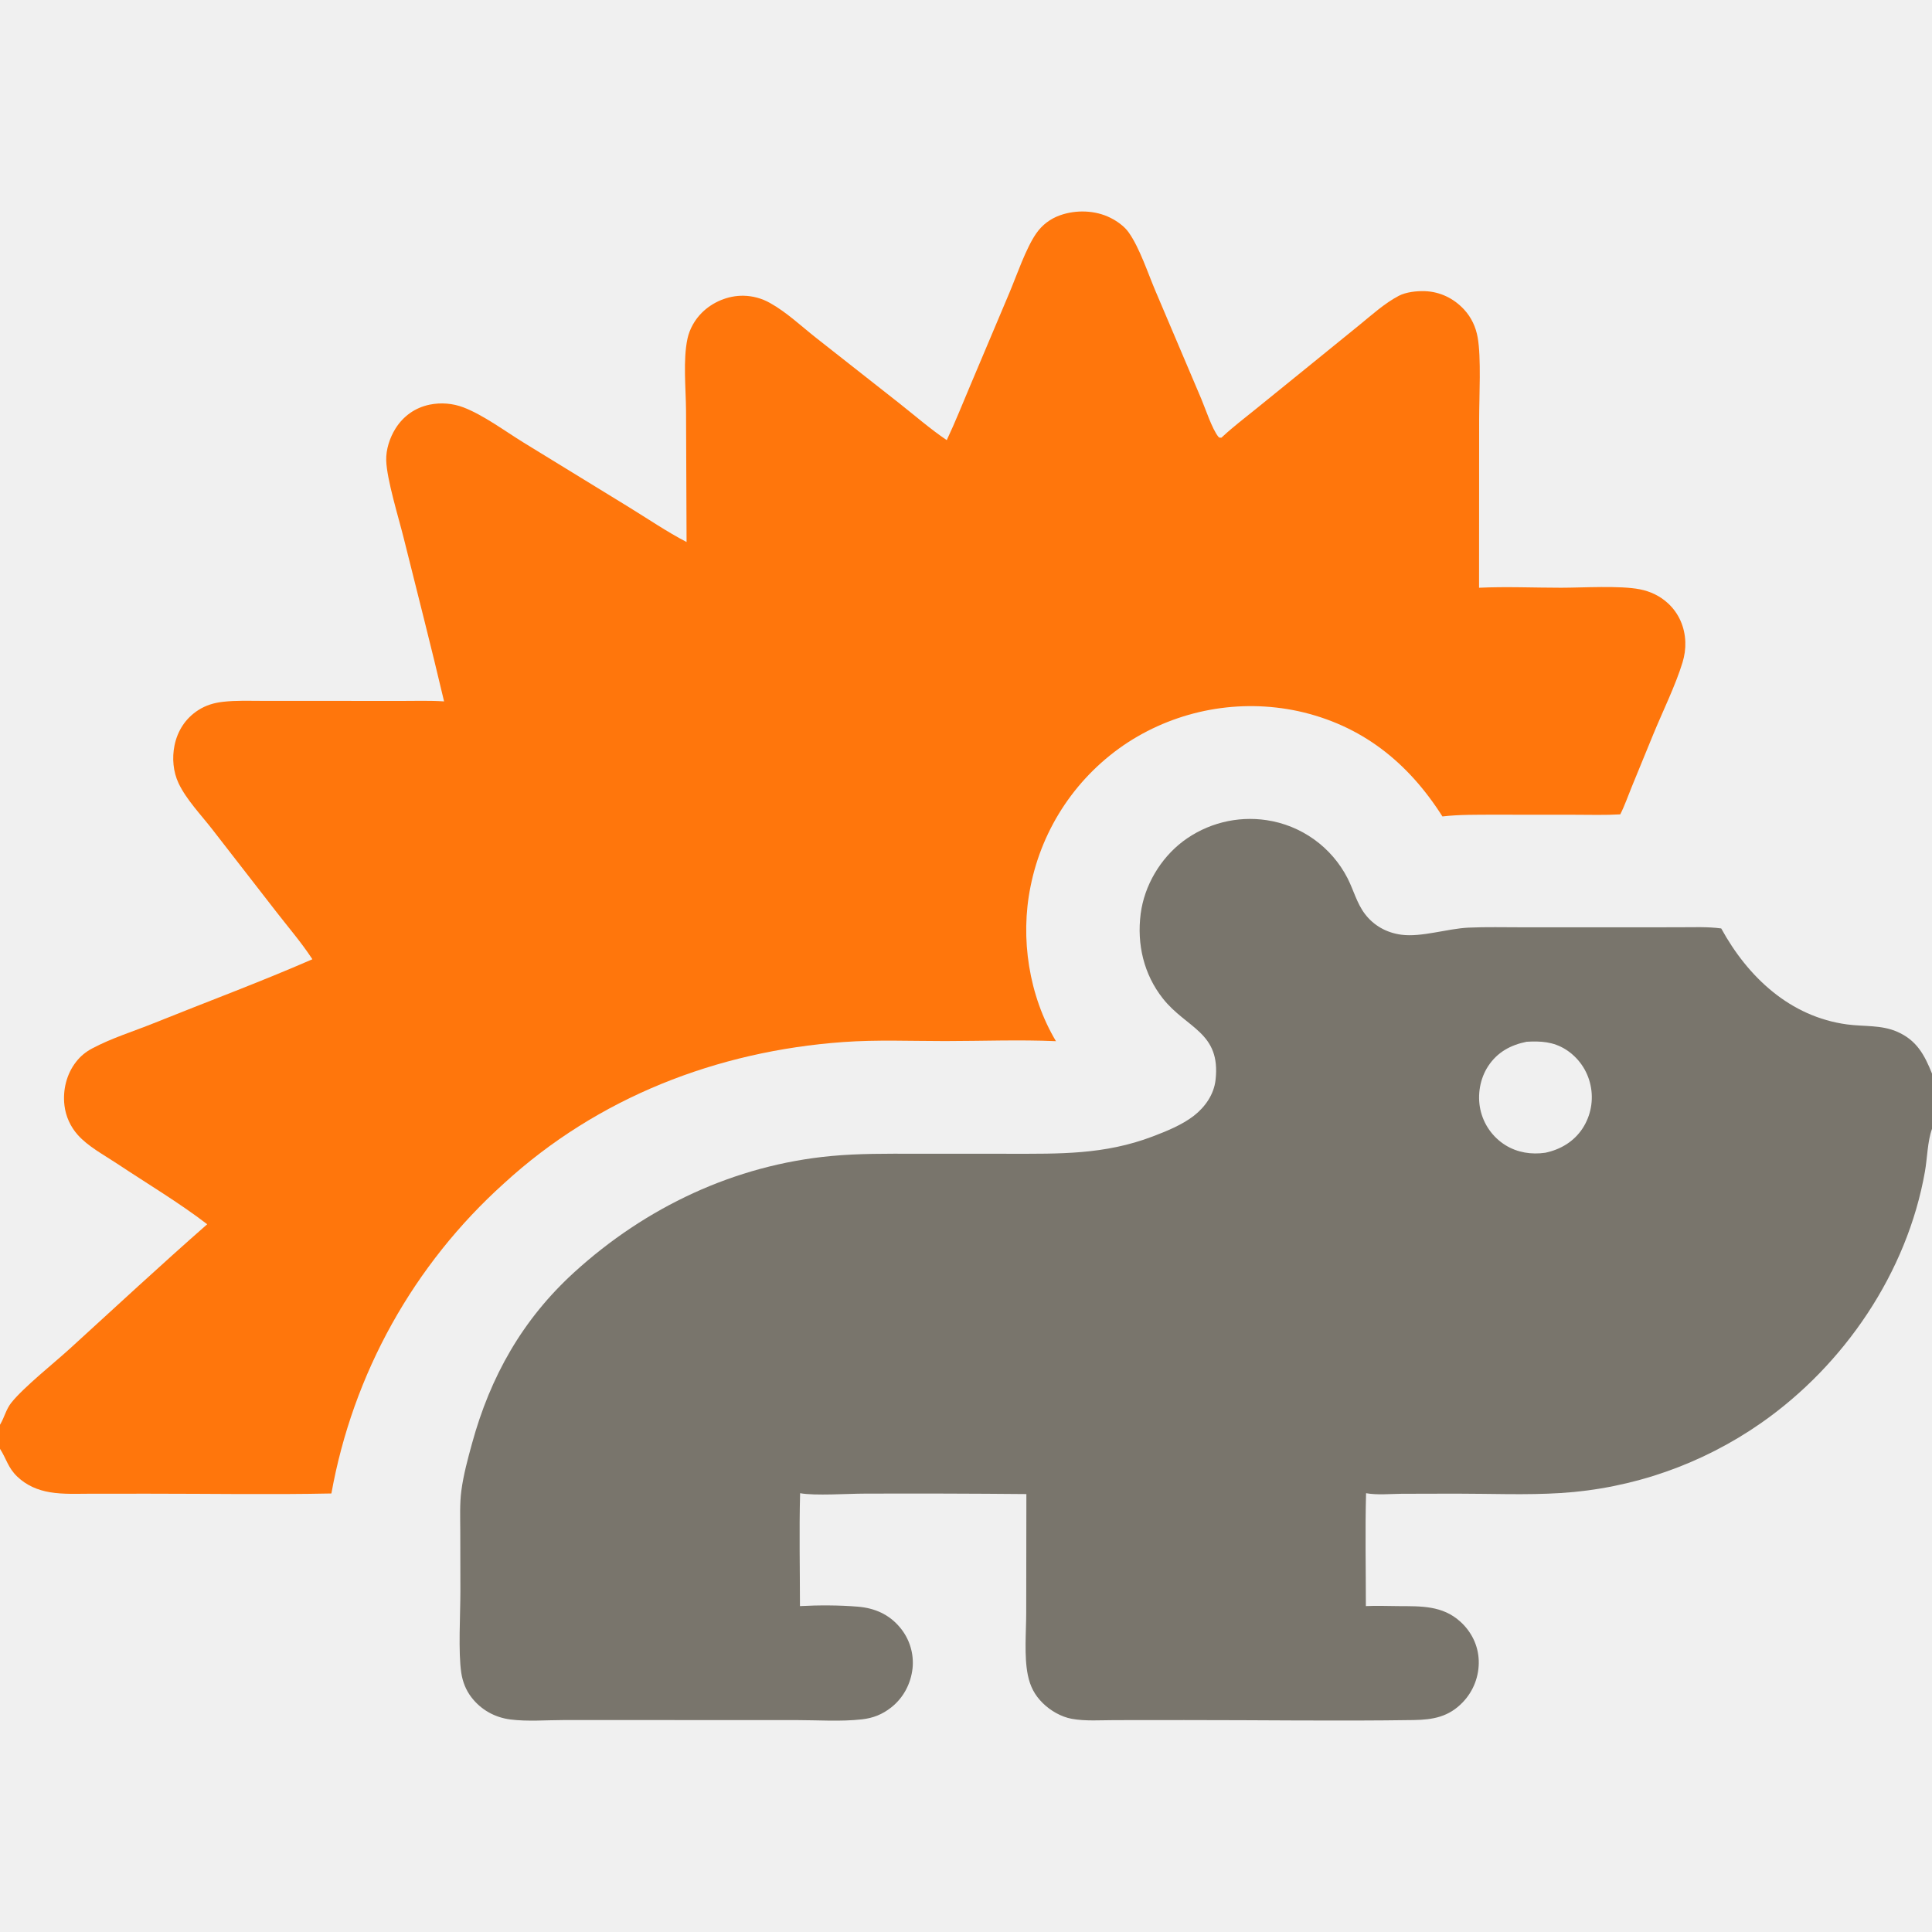
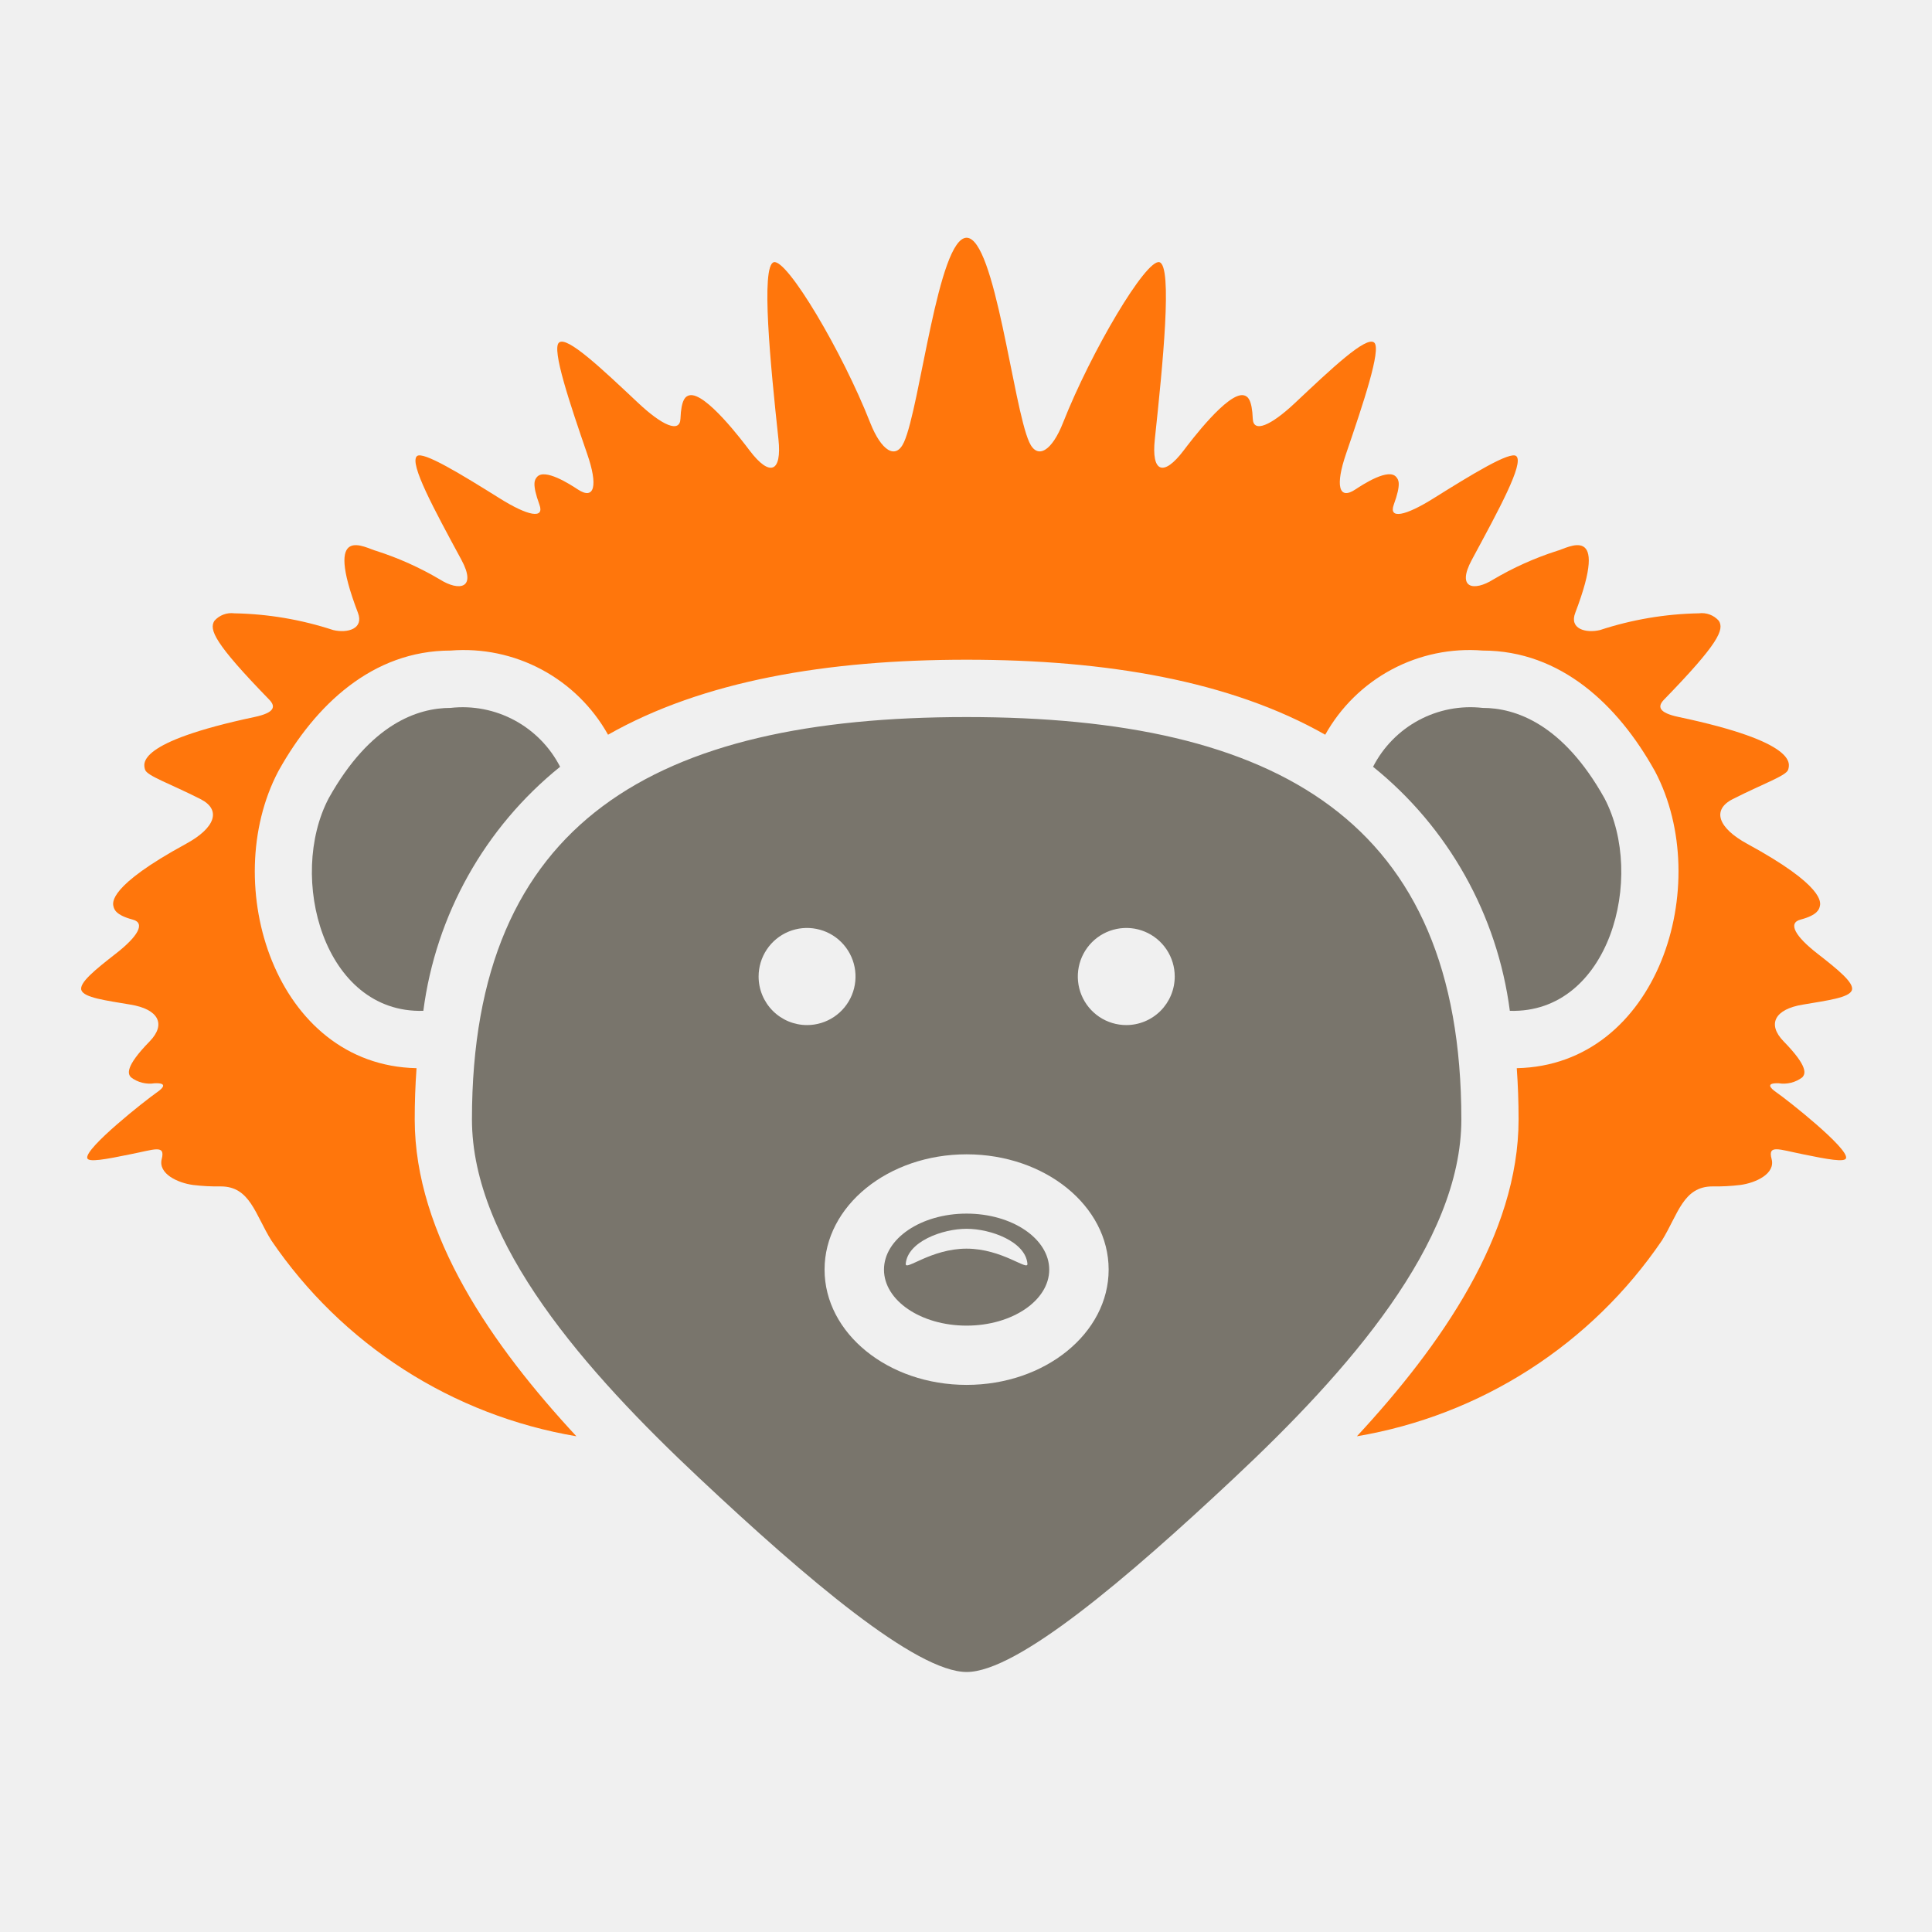
<svg xmlns="http://www.w3.org/2000/svg" width="512" height="512" viewBox="0 0 512 512" fill="none">
-   <g clip-path="url(#clip0_4421_2263)">
-     <path d="M211.997 425.631C216.906 425.367 222.488 425.372 227.382 425.788C231.836 426.166 235.651 427.834 238.539 431.334C238.848 431.705 239.139 432.09 239.41 432.49C239.681 432.89 239.931 433.302 240.161 433.727C240.391 434.152 240.599 434.587 240.785 435.032C240.972 435.478 241.136 435.932 241.277 436.394C241.418 436.855 241.536 437.323 241.631 437.797C241.726 438.27 241.796 438.747 241.843 439.228C241.89 439.709 241.913 440.191 241.912 440.674C241.911 441.157 241.886 441.638 241.837 442.119C241.381 446.201 239.426 449.932 236.187 452.483C233.828 454.341 231.389 455.31 228.417 455.646C222.785 456.282 216.74 455.844 211.061 455.843L177.671 455.837L149.375 455.833C144.783 455.835 139.82 456.258 135.273 455.68C131.117 455.152 127.439 453.097 124.891 449.751C123.458 447.871 122.605 445.671 122.247 443.343C121.409 437.89 122.009 427.769 122.008 421.72L121.977 405.655C121.97 402.133 121.806 398.537 122.265 395.04C122.815 390.855 123.964 386.645 125.077 382.579C129.943 364.806 138.444 349.687 152.167 337.179C171.084 319.938 194.688 308.747 220.302 306.354C227.62 305.67 234.914 305.747 242.255 305.747L267.557 305.76C280.848 305.765 292.706 306.026 305.449 301.183C309.103 299.795 313.259 298.12 316.372 295.702C319.358 293.383 321.69 290.057 322.13 286.238C323.592 273.549 314.444 272.575 308.159 264.6C303.101 258.183 301.256 250.22 302.291 242.166C303.251 234.705 307.502 227.507 313.492 222.968C313.882 222.674 314.279 222.39 314.684 222.116C315.088 221.841 315.499 221.577 315.917 221.324C316.334 221.07 316.758 220.827 317.187 220.594C317.616 220.361 318.051 220.139 318.492 219.928C318.933 219.717 319.378 219.516 319.829 219.327C320.279 219.138 320.734 218.96 321.193 218.793C321.652 218.626 322.116 218.471 322.583 218.328C323.05 218.184 323.52 218.052 323.993 217.932C324.467 217.811 324.943 217.703 325.422 217.606C325.901 217.509 326.382 217.425 326.865 217.352C327.348 217.279 327.833 217.219 328.319 217.17C328.805 217.121 329.292 217.084 329.78 217.059C330.268 217.034 330.756 217.022 331.245 217.022C331.734 217.021 332.222 217.033 332.71 217.057C333.198 217.08 333.685 217.116 334.171 217.164C334.657 217.212 335.142 217.272 335.625 217.344C336.192 217.428 336.755 217.528 337.315 217.645C337.876 217.762 338.432 217.896 338.985 218.046C339.537 218.197 340.084 218.363 340.627 218.546C341.17 218.729 341.706 218.927 342.237 219.142C342.768 219.357 343.292 219.587 343.809 219.833C344.326 220.079 344.836 220.34 345.337 220.616C345.839 220.892 346.332 221.183 346.816 221.488C347.301 221.793 347.776 222.113 348.241 222.447C348.706 222.78 349.161 223.127 349.606 223.488C350.051 223.849 350.484 224.222 350.907 224.609C351.329 224.995 351.74 225.394 352.139 225.805C352.538 226.216 352.924 226.638 353.297 227.072C353.671 227.505 354.032 227.95 354.379 228.405C354.726 228.86 355.06 229.326 355.379 229.801C355.699 230.276 356.004 230.76 356.295 231.253C356.586 231.746 356.862 232.248 357.123 232.757C358.706 235.868 359.565 239.353 361.692 242.173C364.06 245.313 367.475 247.189 371.356 247.709C376.723 248.429 383.563 246.08 389.21 245.831C393.891 245.625 398.615 245.745 403.301 245.746L428.954 245.752L445.255 245.736C448.854 245.734 452.571 245.565 456.142 246.047C463.234 258.964 474.377 269.441 489.494 271.482C493.945 272.083 498.514 271.572 502.734 273.403C507.917 275.65 510.012 279.531 512 284.515V299.154C510.788 302.554 510.762 306.877 510.129 310.476C505.435 337.188 488.769 361.739 466.66 377.15C465.687 377.828 464.704 378.489 463.709 379.133C462.714 379.777 461.708 380.404 460.692 381.014C459.675 381.624 458.649 382.217 457.612 382.792C456.575 383.367 455.529 383.924 454.474 384.463C453.418 385.002 452.353 385.524 451.28 386.027C450.207 386.53 449.125 387.014 448.035 387.48C446.945 387.946 445.847 388.393 444.742 388.822C443.637 389.251 442.525 389.66 441.406 390.051C440.287 390.442 439.161 390.814 438.03 391.166C436.898 391.519 435.76 391.852 434.617 392.165C433.474 392.478 432.326 392.772 431.173 393.047C430.02 393.322 428.862 393.576 427.7 393.811C426.538 394.046 425.372 394.261 424.203 394.456C423.034 394.651 421.862 394.827 420.687 394.982C419.512 395.137 418.334 395.272 417.154 395.387C415.975 395.502 414.793 395.597 413.61 395.672C404.422 396.241 395.028 395.829 385.81 395.832L371.454 395.867C368.42 395.896 365.001 396.243 362.021 395.715C361.755 405.664 361.971 415.675 361.97 425.631C364.825 425.494 367.736 425.619 370.595 425.635C376.585 425.669 382.238 425.456 386.974 429.727C389.937 432.398 391.74 436.033 391.88 440.037C391.897 440.546 391.89 441.054 391.857 441.562C391.824 442.071 391.765 442.576 391.681 443.078C391.597 443.58 391.488 444.077 391.354 444.568C391.221 445.059 391.063 445.543 390.881 446.019C390.699 446.494 390.494 446.959 390.265 447.414C390.036 447.869 389.785 448.312 389.512 448.742C389.239 449.171 388.945 449.586 388.63 449.987C388.316 450.388 387.982 450.771 387.629 451.138C383.937 454.982 379.789 455.752 374.626 455.83C354.374 456.136 334.076 455.822 313.819 455.837L295.404 455.853C291.717 455.853 287.658 456.168 284.032 455.503C281.197 454.982 278.358 453.334 276.321 451.317C274.16 449.178 272.997 446.884 272.389 443.921C271.367 438.943 271.955 432.513 271.957 427.393L272 395.944C257.711 395.815 243.422 395.776 229.133 395.827C224.664 395.829 215.969 396.433 212.037 395.716C211.768 405.666 211.994 415.675 211.997 425.631ZM404.564 276.077C400.312 276.938 396.814 278.839 394.386 282.527C392.212 285.83 391.476 290.148 392.303 294.011C392.407 294.496 392.535 294.975 392.688 295.448C392.84 295.921 393.015 296.384 393.214 296.839C393.413 297.294 393.635 297.738 393.878 298.171C394.121 298.604 394.386 299.023 394.672 299.429C394.957 299.835 395.262 300.226 395.587 300.602C395.912 300.977 396.255 301.335 396.616 301.676C396.977 302.017 397.354 302.34 397.747 302.643C398.14 302.946 398.548 303.229 398.969 303.491C402.174 305.462 405.832 306.017 409.519 305.491C413.587 304.626 417.095 302.543 419.415 299.012C419.684 298.596 419.933 298.168 420.16 297.727C420.387 297.286 420.593 296.836 420.776 296.375C420.959 295.914 421.119 295.446 421.256 294.969C421.393 294.493 421.507 294.011 421.596 293.523C421.686 293.036 421.752 292.545 421.793 292.051C421.834 291.557 421.851 291.062 421.844 290.567C421.837 290.071 421.806 289.577 421.75 289.084C421.695 288.591 421.615 288.103 421.511 287.618C421.409 287.131 421.283 286.651 421.133 286.178C420.983 285.704 420.81 285.239 420.613 284.782C420.416 284.326 420.197 283.881 419.956 283.446C419.714 283.011 419.451 282.59 419.168 282.182C418.884 281.774 418.58 281.381 418.257 281.004C417.934 280.626 417.593 280.265 417.234 279.922C416.875 279.579 416.499 279.254 416.107 278.949C415.715 278.643 415.309 278.358 414.888 278.093C411.606 276.053 408.316 275.862 404.564 276.077Z" fill="#79756C" />
-     <path d="M250.898 116.638C253.134 111.9 255.081 107.003 257.122 102.177L267.486 77.63C269.407 73.078 271.86 65.822 274.6 61.876C276.187 59.59 278.344 57.958 280.969 57.036C285.177 55.557 290.233 55.699 294.248 57.708C296.022 58.595 297.929 59.928 299.087 61.555C302.01 65.662 304.176 72.329 306.184 77.054L318.359 105.721C319.437 108.264 321.24 113.758 322.889 115.756C323.148 116.071 323.319 115.972 323.698 115.992L323.926 115.776C326.752 113.138 329.888 110.764 332.892 108.33L347.584 96.42L360.278 86.112C363.591 83.418 366.903 80.391 370.698 78.395C372.597 77.395 375.453 77.085 377.583 77.158C381.65 77.298 385.308 79.091 388.041 82.072C389.946 84.149 391.103 86.662 391.598 89.421C392.563 94.794 391.991 105.227 391.989 111.084L391.964 155.758C399.153 155.42 406.495 155.758 413.705 155.756C419.418 155.754 429.353 155.129 434.605 156.176C437.401 156.733 439.943 157.943 442.046 159.888C444.933 162.558 446.491 166.201 446.626 170.114C446.691 171.987 446.425 173.78 445.881 175.571C444.045 181.617 440.557 188.689 438.12 194.639L432.408 208.574C431.428 210.959 430.554 213.518 429.386 215.813C425.4 216.05 421.37 215.925 417.378 215.92L396.037 215.903C391.504 215.92 386.758 215.847 382.258 216.364C373.131 201.998 360.818 192.138 343.953 188.443C342.997 188.24 342.036 188.06 341.071 187.903C340.106 187.746 339.138 187.613 338.166 187.504C337.195 187.395 336.221 187.309 335.246 187.248C334.27 187.186 333.293 187.148 332.316 187.134C331.338 187.121 330.361 187.131 329.384 187.165C328.407 187.198 327.431 187.256 326.457 187.338C325.483 187.419 324.511 187.525 323.542 187.654C322.573 187.783 321.607 187.936 320.646 188.112C319.685 188.289 318.728 188.489 317.776 188.712C316.824 188.935 315.878 189.181 314.938 189.45C313.999 189.719 313.066 190.012 312.14 190.327C311.215 190.642 310.298 190.979 309.389 191.339C308.48 191.699 307.58 192.081 306.69 192.485C305.799 192.888 304.919 193.314 304.05 193.761C303.181 194.208 302.323 194.675 301.476 195.164C300.629 195.653 299.795 196.163 298.973 196.692C298.145 197.231 297.331 197.79 296.531 198.37C295.731 198.949 294.946 199.548 294.176 200.167C293.406 200.786 292.652 201.423 291.913 202.08C291.175 202.736 290.453 203.41 289.748 204.103C289.043 204.795 288.356 205.504 287.687 206.231C287.018 206.958 286.367 207.701 285.735 208.46C285.102 209.219 284.489 209.993 283.896 210.783C283.302 211.572 282.728 212.376 282.175 213.194C281.621 214.013 281.088 214.844 280.576 215.689C280.064 216.534 279.573 217.391 279.104 218.26C278.635 219.129 278.187 220.01 277.762 220.901C277.336 221.792 276.933 222.694 276.552 223.606C276.172 224.517 275.815 225.438 275.48 226.368C275.145 227.297 274.834 228.234 274.546 229.179C274.258 230.124 273.994 231.076 273.753 232.034C273.513 232.993 273.297 233.956 273.104 234.925C270.305 248.616 272.664 263.892 279.84 275.925C270.111 275.497 260.22 275.892 250.469 275.896C241.518 275.899 232.366 275.509 223.447 276.154C190.052 278.569 158.408 290.816 133.559 313.609C132.076 314.944 130.62 316.309 129.193 317.704C127.766 319.099 126.368 320.522 124.999 321.975C123.63 323.428 122.292 324.908 120.985 326.416C119.678 327.923 118.402 329.457 117.159 331.018C115.915 332.579 114.704 334.164 113.525 335.775C112.346 337.386 111.201 339.02 110.09 340.677C108.979 342.335 107.903 344.015 106.861 345.718C105.82 347.42 104.814 349.143 103.843 350.887C102.872 352.631 101.938 354.394 101.041 356.176C100.143 357.959 99.282 359.759 98.459 361.577C97.636 363.394 96.85 365.228 96.103 367.079C95.355 368.93 94.646 370.795 93.975 372.674C93.305 374.553 92.673 376.446 92.081 378.352C91.488 380.258 90.935 382.175 90.422 384.103C89.908 386.032 89.435 387.97 89.002 389.918C88.569 391.867 88.176 393.823 87.823 395.787C71.763 396.121 55.639 395.839 39.573 395.843L24.235 395.848C20.596 395.849 16.836 396.061 13.237 395.458C9.949 394.906 7.026 393.648 4.589 391.332C2.115 388.981 1.706 386.609 0 383.948V377.575C0.036 377.515 0.072 377.457 0.107 377.397C1.19 375.533 1.623 373.463 2.992 371.741C6.244 367.647 14.365 361.192 18.514 357.407C30.597 346.385 42.621 335.23 54.911 324.442C47.654 318.843 38.732 313.499 31.012 308.366C27.588 306.088 23.32 303.829 20.593 300.743C20.114 300.205 19.679 299.634 19.286 299.03C18.894 298.426 18.549 297.796 18.252 297.14C17.954 296.484 17.708 295.809 17.513 295.116C17.318 294.423 17.176 293.719 17.088 293.004C16.586 288.914 17.625 284.633 20.182 281.375C21.367 279.866 22.709 278.769 24.404 277.861C29.464 275.15 35.376 273.323 40.713 271.172C54.703 265.535 68.968 260.244 82.786 254.215L82.612 253.948C79.815 249.709 76.388 245.715 73.269 241.697L56.216 219.732C53.273 215.943 49.374 211.895 47.326 207.574C45.875 204.514 45.573 200.862 46.246 197.559C47.039 193.666 49.176 190.353 52.545 188.192C54.572 186.892 56.708 186.261 59.084 185.987C62.492 185.594 65.994 185.737 69.423 185.737L85.368 185.741L106.027 185.757C109.892 185.761 113.83 185.62 117.685 185.875C114.279 171.395 110.568 156.978 106.973 142.544C105.636 137.177 102.505 127.061 102.352 122.028C102.264 119.14 103.285 116.014 104.805 113.581C106.879 110.262 110.019 108.032 113.863 107.235C114.607 107.084 115.358 106.985 116.115 106.94C116.873 106.894 117.63 106.902 118.387 106.963C119.143 107.024 119.891 107.137 120.632 107.304C121.373 107.47 122.098 107.687 122.808 107.956C128.01 109.931 133.92 114.306 138.735 117.274L166.729 134.441C171.74 137.514 176.737 140.936 181.949 143.641L181.807 108.835C181.766 102.981 180.975 95.4 182.187 89.76C182.74 87.186 184.145 84.716 186.012 82.864C188.881 80.018 192.977 78.304 197.028 78.373C197.643 78.383 198.254 78.432 198.862 78.519C199.471 78.606 200.071 78.73 200.664 78.891C201.257 79.053 201.838 79.251 202.406 79.486C202.974 79.72 203.525 79.989 204.06 80.292C208.414 82.704 212.383 86.473 216.306 89.558L238.364 106.906C242.484 110.155 246.554 113.711 250.898 116.638Z" fill="#FF760C" />
-   </g>
-   <defs>
-     <clipPath id="clip0_4421_2263">
-       <rect width="512" height="512" fill="white" />
-     </clipPath>
-   </defs>
+   <path fill-rule="evenodd" clip-rule="evenodd" d="M256.16 190.028C173.816 190.028 125.072 217.462 125.072 296.655C125.072 329.409 155.189 363.452 185.365 391.759C213.69 418.362 242.761 443.094 256.177 443.094C269.593 443.094 298.656 418.32 326.981 391.759C357.156 363.494 387.273 329.409 387.273 296.655C387.265 217.478 338.505 190.028 256.16 190.028V190.028ZM201.037 258.787C201.037 256.242 201.79 253.754 203.202 251.638C204.613 249.521 206.619 247.872 208.965 246.898C211.312 245.924 213.895 245.669 216.386 246.166C218.877 246.662 221.166 247.888 222.962 249.687C224.758 251.487 225.981 253.78 226.477 256.277C226.972 258.773 226.718 261.361 225.746 263.712C224.774 266.064 223.128 268.073 221.016 269.488C218.904 270.902 216.421 271.656 213.88 271.656C210.476 271.656 207.21 270.302 204.802 267.89C202.393 265.478 201.039 262.207 201.037 258.796V258.787ZM256.16 367.01C235.369 367.01 218.518 353.335 218.518 336.459C218.518 319.583 235.369 305.907 256.16 305.907C276.952 305.907 293.803 319.583 293.803 336.459C293.803 353.335 276.944 367.01 256.16 367.01ZM298.474 271.656C295.933 271.656 293.45 270.902 291.338 269.488C289.226 268.073 287.58 266.064 286.608 263.712C285.636 261.361 285.382 258.773 285.877 256.277C286.373 253.78 287.596 251.487 289.392 249.687C291.188 247.888 293.477 246.662 295.968 246.166C298.459 245.669 301.042 245.924 303.389 246.898C305.735 247.872 307.741 249.521 309.152 251.638C310.564 253.754 311.317 256.242 311.317 258.787C311.317 260.481 310.983 262.158 310.335 263.722C309.687 265.286 308.738 266.706 307.541 267.902C306.344 269.097 304.923 270.044 303.36 270.689C301.797 271.333 300.122 271.662 298.432 271.656H298.474ZM112.154 267.882C85.771 268.622 76.13 232.426 87.115 211.534C98.174 191.74 110.777 187.6 119.397 187.6C125.245 186.947 131.154 188.089 136.339 190.876C141.525 193.662 145.743 197.962 148.436 203.204C128.488 219.278 115.502 242.448 112.188 267.882" fill="#79756C" />
+   <path fill-rule="evenodd" clip-rule="evenodd" d="M256.16 63C263.71 63.066 268.481 107.726 272.753 117.161C274.944 122 278.818 119.406 281.714 112.032C289.181 93.103 303.733 68.545 307.259 69.484C310.786 70.424 308.147 96.702 306.04 116.405C305.094 125.2 308.321 126.447 313.665 119.398C315.407 117.103 325.446 103.744 329.652 104.766C330.648 105.007 331.793 105.839 332 110.976C332.15 114.809 336.779 112.822 343.209 106.77C352.734 97.808 362.076 88.929 364.183 90.791C366.133 92.512 361.263 106.953 356.716 120.271C353.837 128.642 354.75 132.666 359.205 129.698C361.171 128.401 368.074 123.879 370.066 126.472C370.58 127.129 371.426 128.085 369.369 133.73C367.942 137.662 372.397 136.773 379.897 132.067C390.077 125.708 400.282 119.448 401.842 120.886C403.916 122.798 397.246 135.018 390.069 148.32C385.863 156.101 390.716 156.716 395.711 153.582C401.027 150.439 406.676 147.898 412.553 146.009C415.391 145.327 426.749 138.061 417.465 162.394C415.805 166.651 420.227 167.873 424.027 166.967C432.487 164.191 441.312 162.698 450.212 162.536C451.188 162.407 452.181 162.52 453.104 162.864C454.027 163.209 454.852 163.776 455.505 164.514C456.982 166.834 455.505 170.475 440.986 185.406C439.202 187.235 439.501 188.872 444.836 190.003C476.363 196.654 474.355 202.39 473.874 203.986C473.393 205.582 467.237 207.685 459.197 211.767C453.589 214.61 455.289 219.415 463.047 223.63C483.656 234.853 482.494 239.226 482.27 240.182C482.088 240.964 481.665 242.51 477.176 243.699C473.683 244.613 475.807 248.205 481.723 252.785C487.049 256.942 491.505 260.525 490.75 262.454C489.995 264.382 484.527 265.097 477.798 266.228C470.331 267.433 468.249 271.407 472.671 275.963C479.391 282.838 478.404 284.617 477.649 285.49C476.764 286.167 475.751 286.657 474.671 286.93C473.592 287.203 472.468 287.253 471.368 287.078C467.834 286.953 469.137 288.358 470.688 289.43C473.924 291.675 489.771 304.228 489.231 306.888C488.999 308.102 484.345 307.238 477.79 305.891C471.393 304.611 468.431 303.231 469.493 307.146C470.555 311.062 465.295 313.481 461.197 314.03C458.752 314.325 456.291 314.453 453.829 314.412C446.072 314.412 444.703 321.819 440.438 328.728C431.148 342.39 419.198 354.031 405.306 362.949C391.413 371.868 375.865 377.881 359.595 380.628C381.797 356.669 402.439 327.223 402.439 296.663C402.439 291.966 402.273 287.452 401.958 283.079C439.459 282.314 454.344 234.346 438.621 204.451L438.53 204.285L438.43 204.119C428.823 186.927 413.681 172.412 392.923 172.404C384.568 171.734 376.196 173.479 368.801 177.433C361.405 181.386 355.296 187.381 351.199 194.708C326.068 180.434 293.221 174.831 256.168 174.831C219.115 174.831 186.268 180.434 161.138 194.708C157.039 187.382 150.93 181.387 143.535 177.434C136.14 173.481 127.769 171.735 119.414 172.404C98.672 172.404 83.514 186.919 73.906 204.119L73.815 204.285L73.724 204.451C58.001 234.38 72.894 282.306 110.387 283.079C110.063 287.6 109.903 292.131 109.906 296.663C109.906 327.256 130.548 356.694 152.75 380.628C136.48 377.881 120.932 371.868 107.039 362.949C93.147 354.031 81.197 342.39 71.907 328.728C67.601 321.819 66.265 314.412 58.516 314.412C56.057 314.453 53.598 314.325 51.157 314.03C47.091 313.481 41.856 311.053 42.86 307.146C43.864 303.239 40.935 304.652 34.563 305.891C28.009 307.238 23.346 308.111 23.122 306.888C22.549 304.228 38.429 291.675 41.657 289.43C43.208 288.358 44.511 286.936 40.976 287.078C39.877 287.252 38.753 287.201 37.674 286.928C36.594 286.655 35.581 286.166 34.696 285.49C33.941 284.659 32.953 282.846 39.674 275.963C44.096 271.399 41.972 267.425 34.547 266.228C27.818 265.097 22.359 264.382 21.587 262.454C20.815 260.525 25.287 256.942 30.614 252.785C36.521 248.205 38.653 244.613 35.16 243.699C30.664 242.51 30.241 240.964 30.066 240.182C29.842 239.226 28.681 234.853 49.281 223.63C57.047 219.415 58.74 214.61 53.131 211.767C45.1 207.685 38.952 205.624 38.454 203.986C37.956 202.348 35.965 196.695 67.493 190.003C72.828 188.872 73.126 187.235 71.342 185.406C56.79 170.442 55.346 166.834 56.823 164.514C57.477 163.776 58.301 163.209 59.224 162.864C60.147 162.52 61.14 162.407 62.116 162.536C71.013 162.699 79.836 164.192 88.293 166.967C92.093 167.873 96.481 166.651 94.855 162.394C85.571 138.061 96.938 145.327 99.767 146.009C105.644 147.898 111.293 150.439 116.609 153.582C121.587 156.725 126.466 156.076 122.259 148.32C115.083 135.06 108.412 122.806 110.486 120.886C112.038 119.448 122.243 125.699 132.423 132.067C139.89 136.748 144.378 137.637 142.951 133.73C140.894 128.093 141.74 127.129 142.254 126.472C144.237 123.92 151.148 128.401 153.115 129.698C157.595 132.657 158.508 128.642 155.604 120.271C151.024 106.969 146.146 92.512 148.137 90.791C150.244 88.929 159.578 97.816 169.111 106.77C175.549 112.822 180.179 114.809 180.328 110.976C180.527 105.839 181.672 105.016 182.676 104.766C186.891 103.744 196.93 117.103 198.664 119.398C204.007 126.447 207.234 125.217 206.297 116.405C204.181 96.702 201.576 70.407 205.069 69.484C208.562 68.562 223.181 93.103 230.614 112.032C233.51 119.406 237.385 122.008 239.575 117.161C243.848 107.726 248.618 63.066 256.168 63" fill="#FF760C" />
+   <path fill-rule="evenodd" clip-rule="evenodd" d="M400.157 267.882C426.541 268.622 436.182 232.425 425.197 211.534C414.137 191.74 401.526 187.6 392.914 187.6C387.066 186.939 381.155 188.078 375.967 190.866C370.78 193.653 366.563 197.957 363.876 203.204C383.826 219.276 396.812 242.447 400.124 267.882H400.157ZM256.151 321.619C244.071 321.619 234.265 328.27 234.265 336.467C234.265 344.664 244.071 351.306 256.151 351.306C268.231 351.306 278.055 344.655 278.055 336.467C278.055 328.278 268.248 321.619 256.151 321.619ZM256.151 330.905C246.693 330.905 239.857 336.949 240.031 334.912C240.529 329.051 249.721 325.643 256.151 325.643C262.581 325.643 271.774 329.051 272.28 334.912C272.454 336.949 265.61 330.905 256.151 330.905Z" fill="#79756C" />
</svg>
